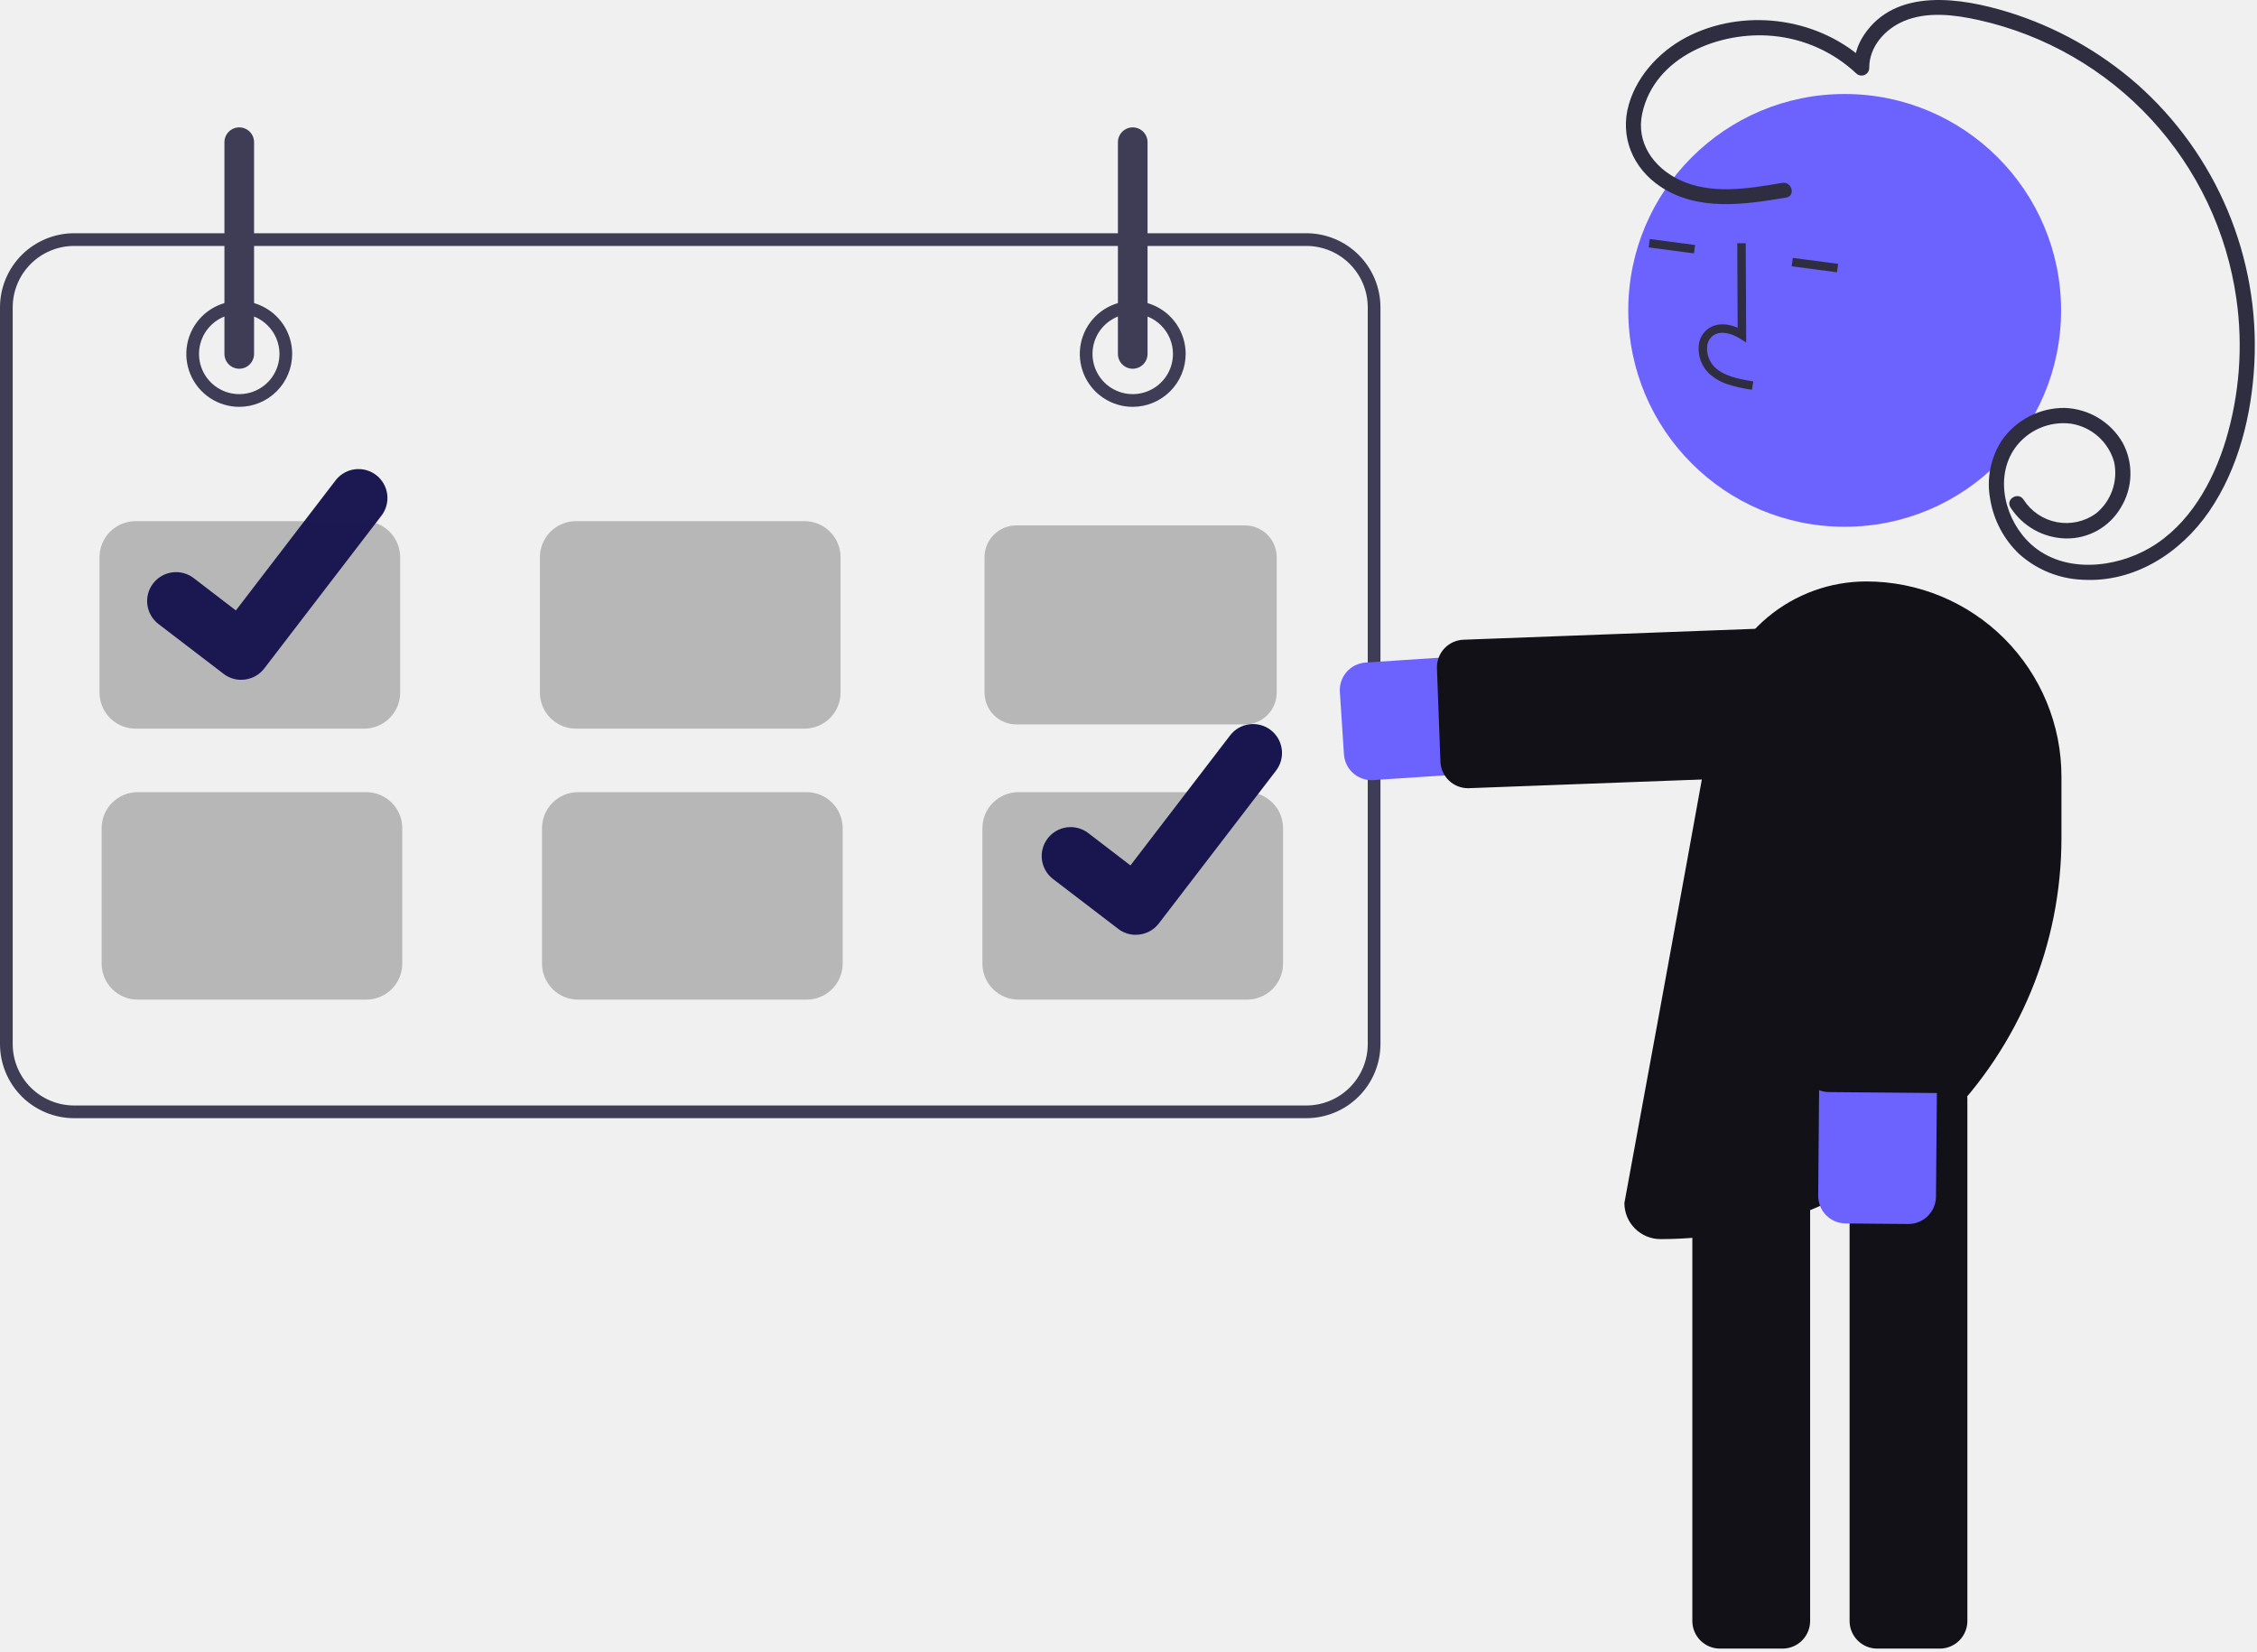
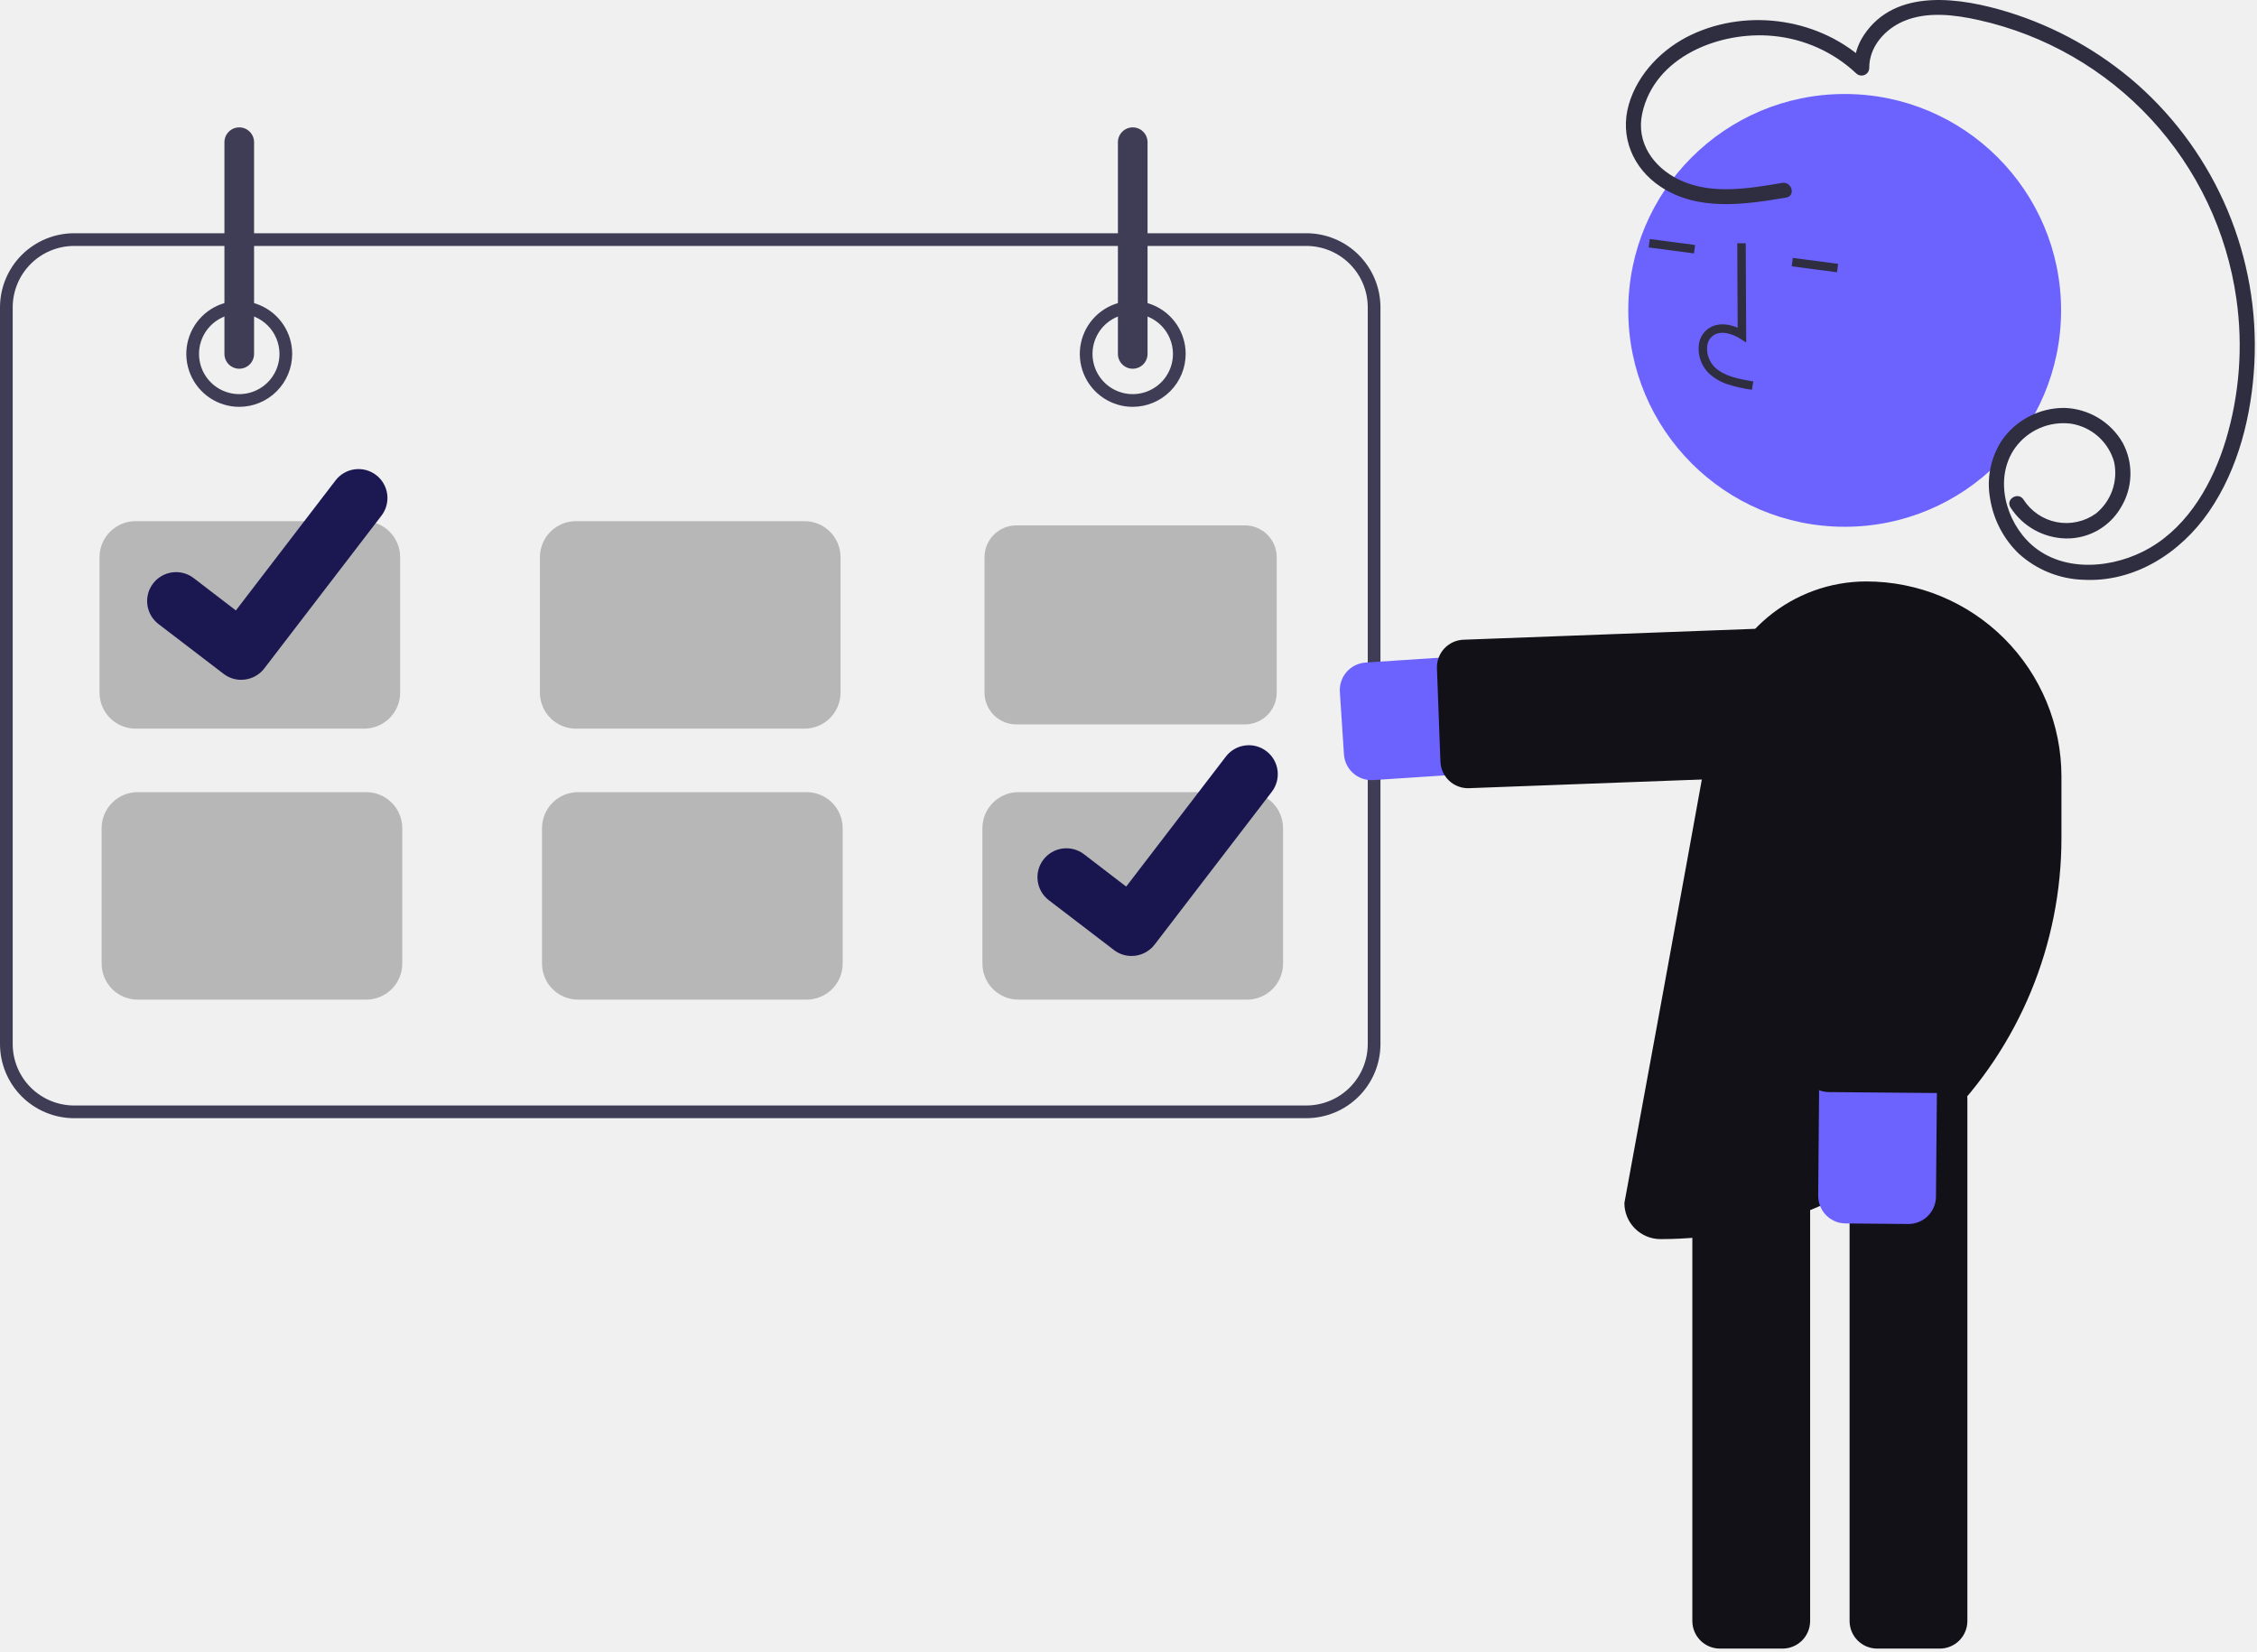
<svg xmlns="http://www.w3.org/2000/svg" width="533" height="390" viewBox="0 0 533 390" fill="none">
  <g id="undraw_schedule_meeting_52nu 1" clip-path="url(#clip0)">
    <g id="man-pointing">
      <path id="Vector" d="M308.5 264.084H17.5C12.86 264.078 8.412 262.233 5.131 258.952C1.851 255.671 0.005 251.223 0 246.584V72.584C0.005 67.944 1.851 63.496 5.131 60.215C8.412 56.934 12.86 55.089 17.5 55.084H308.5C313.14 55.089 317.588 56.934 320.869 60.215C324.149 63.496 325.995 67.944 326 72.584V246.584C325.995 251.223 324.149 255.671 320.869 258.952C317.588 262.233 313.14 264.078 308.5 264.084ZM17.5 58.084C13.656 58.088 9.97 59.617 7.252 62.335C4.534 65.054 3.004 68.739 3 72.584V246.584C3.004 250.428 4.534 254.113 7.252 256.832C9.97 259.55 13.656 261.079 17.5 261.084H308.5C312.344 261.079 316.03 259.55 318.748 256.832C321.466 254.113 322.996 250.428 323 246.584V72.584C322.996 68.739 321.466 65.054 318.748 62.335C316.03 59.617 312.344 58.088 308.5 58.084H17.5Z" fill="#3F3D56" />
      <path id="Vector_2" d="M323.87 184.247C322.218 184.245 320.628 183.615 319.423 182.484C318.218 181.354 317.488 179.808 317.38 178.16L316.413 163.401C316.3 161.677 316.877 159.979 318.016 158.68C319.155 157.382 320.763 156.588 322.487 156.475L438.114 148.903C441.793 148.665 445.417 149.897 448.188 152.33C450.959 154.762 452.651 158.195 452.892 161.874C453.133 165.553 451.903 169.177 449.473 171.95C447.043 174.723 443.611 176.418 439.932 176.661L324.305 184.233C324.16 184.242 324.014 184.247 323.87 184.247Z" fill="#6C63FF" />
      <path id="Vector_3" d="M346.67 186.15C344.985 186.147 343.367 185.493 342.155 184.324C340.942 183.155 340.228 181.562 340.163 179.879L339.34 157.836C339.308 156.981 339.444 156.128 339.742 155.326C340.04 154.524 340.492 153.789 341.074 153.162C341.656 152.535 342.356 152.029 343.133 151.672C343.911 151.316 344.751 151.116 345.605 151.084L440.689 147.53C442.415 147.466 444.096 148.09 445.362 149.265C446.629 150.44 447.376 152.07 447.441 153.796L448.265 175.84C448.297 176.695 448.16 177.547 447.862 178.349C447.565 179.151 447.112 179.886 446.53 180.513C445.948 181.14 445.249 181.647 444.471 182.003C443.694 182.36 442.854 182.56 441.999 182.592L346.916 186.145C346.834 186.149 346.751 186.15 346.67 186.15Z" fill="#121117" />
-       <path id="Vector_4" d="M458.092 389.352H443.301C441.574 389.35 439.919 388.663 438.698 387.442C437.477 386.221 436.79 384.565 436.788 382.838V259.569C436.79 257.842 437.477 256.186 438.698 254.965C439.919 253.744 441.574 253.057 443.301 253.055H458.092C459.819 253.057 461.474 253.744 462.695 254.965C463.916 256.186 464.603 257.842 464.605 259.569V382.838C464.603 384.565 463.916 386.221 462.695 387.442C461.474 388.663 459.819 389.35 458.092 389.352V389.352Z" fill="#121117" />
-       <path id="Vector_5" d="M420.957 389.352H406.167C404.44 389.35 402.784 388.663 401.563 387.442C400.342 386.221 399.655 384.565 399.653 382.838V259.569C399.655 257.842 400.342 256.186 401.563 254.965C402.784 253.744 404.44 253.057 406.167 253.055H420.957C422.684 253.057 424.339 253.744 425.56 254.965C426.782 256.186 427.468 257.842 427.47 259.569V382.838C427.468 384.565 426.782 386.221 425.56 387.442C424.339 388.663 422.684 389.35 420.957 389.352V389.352Z" fill="#121117" />
+       <path id="Vector_4" d="M458.092 389.352H443.301C441.574 389.35 439.919 388.663 438.698 387.442C437.477 386.221 436.79 384.565 436.788 382.838V259.569C436.79 257.842 437.477 256.186 438.698 254.965C439.919 253.744 441.574 253.057 443.301 253.055H458.092C459.819 253.057 461.474 253.744 462.695 254.965C463.916 256.186 464.603 257.842 464.605 259.569V382.838C464.603 384.565 463.916 386.221 462.695 387.442C461.474 388.663 459.819 389.35 458.092 389.352Z" fill="#121117" />
+       <path id="Vector_5" d="M420.957 389.352H406.167C404.44 389.35 402.784 388.663 401.563 387.442C400.342 386.221 399.655 384.565 399.653 382.838V259.569C399.655 257.842 400.342 256.186 401.563 254.965C402.784 253.744 404.44 253.057 406.167 253.055H420.957C422.684 253.057 424.339 253.744 425.56 254.965C426.782 256.186 427.468 257.842 427.47 259.569V382.838C427.468 384.565 426.782 386.221 425.56 387.442C424.339 388.663 422.684 389.35 420.957 389.352Z" fill="#121117" />
      <path id="Vector_6" d="M435.628 124.41C463.853 124.41 486.734 101.529 486.734 73.304C486.734 45.08 463.853 22.199 435.628 22.199C407.403 22.199 384.522 45.08 384.522 73.304C384.522 101.529 407.403 124.41 435.628 124.41Z" fill="#6C63FF" />
-       <path id="Vector_7" d="M407.965 90.754C406.321 90.214 404.812 89.328 403.539 88.156C402.696 87.319 402.045 86.308 401.634 85.193C401.222 84.079 401.059 82.888 401.157 81.703C401.21 80.86 401.458 80.04 401.881 79.308C402.304 78.576 402.89 77.951 403.594 77.484C405.422 76.311 407.866 76.308 410.355 77.404L410.261 57.453L412.265 57.444L412.375 80.898L410.831 79.927C409.041 78.803 406.483 78.011 404.676 79.171C404.23 79.477 403.86 79.882 403.595 80.355C403.331 80.827 403.179 81.354 403.152 81.895C403.084 82.777 403.207 83.663 403.513 84.494C403.819 85.324 404.3 86.078 404.923 86.706C407.136 88.82 410.365 89.481 414.047 90.072L413.729 92.05C411.773 91.791 409.844 91.357 407.965 90.754V90.754Z" fill="#2F2E41" />
+       <path id="Vector_7" d="M407.965 90.754C406.321 90.214 404.812 89.328 403.539 88.156C402.696 87.319 402.045 86.308 401.634 85.193C401.222 84.079 401.059 82.888 401.157 81.703C401.21 80.86 401.458 80.04 401.881 79.308C402.304 78.576 402.89 77.951 403.594 77.484C405.422 76.311 407.866 76.308 410.355 77.404L410.261 57.453L412.265 57.444L412.375 80.898L410.831 79.927C409.041 78.803 406.483 78.011 404.676 79.171C404.23 79.477 403.86 79.882 403.595 80.355C403.331 80.827 403.179 81.354 403.152 81.895C403.084 82.777 403.207 83.663 403.513 84.494C403.819 85.324 404.3 86.078 404.923 86.706C407.136 88.82 410.365 89.481 414.047 90.072L413.729 92.05C411.773 91.791 409.844 91.357 407.965 90.754Z" fill="#2F2E41" />
      <path id="Vector_8" d="M389.602 56.448L389.34 58.434L400.041 59.847L400.303 57.861L389.602 56.448Z" fill="#2F2E41" />
      <path id="Vector_9" d="M423.379 60.905L423.116 62.892L433.817 64.305L434.08 62.318L423.379 60.905Z" fill="#2F2E41" />
-       <path id="Vector_10" d="M392.123 292.642H392.123C389.865 292.64 387.7 291.741 386.103 290.145C384.506 288.548 383.608 286.383 383.606 284.125C383.606 284.125 397.185 210.447 404.945 167.264C406.453 158.867 410.865 151.267 417.409 145.794C423.953 140.32 432.213 137.321 440.744 137.321H440.744C452.964 137.321 464.683 142.175 473.324 150.816C481.965 159.457 486.819 171.176 486.819 183.396V197.946C486.819 223.061 476.843 247.147 459.084 264.906C441.325 282.665 417.238 292.642 392.123 292.642V292.642Z" fill="#121117" />
+       <path id="Vector_10" d="M392.123 292.642H392.123C389.865 292.64 387.7 291.741 386.103 290.145C384.506 288.548 383.608 286.383 383.606 284.125C383.606 284.125 397.185 210.447 404.945 167.264C406.453 158.867 410.865 151.267 417.409 145.794C423.953 140.32 432.213 137.321 440.744 137.321H440.744C452.964 137.321 464.683 142.175 473.324 150.816C481.965 159.457 486.819 171.176 486.819 183.396V197.946C486.819 223.061 476.843 247.147 459.084 264.906C441.325 282.665 417.238 292.642 392.123 292.642Z" fill="#121117" />
      <path id="Vector_11" d="M456.601 285.267C456.077 286.41 455.234 287.377 454.173 288.052C453.112 288.727 451.879 289.081 450.621 289.072L435.831 288.943C434.976 288.936 434.131 288.76 433.343 288.426C432.556 288.092 431.842 287.606 431.242 286.996C430.643 286.386 430.169 285.663 429.849 284.87C429.529 284.077 429.367 283.229 429.375 282.373L430.38 166.503C430.394 164.676 430.769 162.87 431.482 161.188C432.195 159.506 433.233 157.98 434.536 156.699C435.838 155.418 437.381 154.406 439.075 153.722C440.769 153.037 442.581 152.693 444.408 152.708C446.235 152.724 448.041 153.1 449.723 153.814C451.405 154.528 452.929 155.566 454.21 156.87C455.49 158.173 456.501 159.716 457.185 161.411C457.869 163.105 458.212 164.918 458.195 166.745L457.191 282.615C457.184 283.53 456.983 284.434 456.601 285.267Z" fill="#6C63FF" />
-       <path id="Vector_12" d="M463.135 254.334C462.611 255.477 461.768 256.445 460.707 257.12C459.646 257.795 458.412 258.149 457.155 258.139L431.893 257.92C430.166 257.903 428.517 257.202 427.306 255.97C426.096 254.739 425.424 253.077 425.437 251.35L426.262 156.204C426.269 155.349 426.445 154.503 426.779 153.716C427.113 152.929 427.599 152.215 428.209 151.615C428.819 151.016 429.541 150.542 430.335 150.222C431.128 149.901 431.976 149.74 432.831 149.748L458.093 149.966C458.948 149.974 459.794 150.15 460.581 150.484C461.368 150.818 462.082 151.304 462.682 151.914C463.281 152.524 463.755 153.246 464.075 154.039C464.396 154.832 464.557 155.681 464.549 156.536L463.724 251.682C463.717 252.598 463.516 253.502 463.135 254.334V254.334Z" fill="#121117" />
+       <path id="Vector_12" d="M463.135 254.334C462.611 255.477 461.768 256.445 460.707 257.12C459.646 257.795 458.412 258.149 457.155 258.139L431.893 257.92C430.166 257.903 428.517 257.202 427.306 255.97C426.096 254.739 425.424 253.077 425.437 251.35L426.262 156.204C426.269 155.349 426.445 154.503 426.779 153.716C427.113 152.929 427.599 152.215 428.209 151.615C428.819 151.016 429.541 150.542 430.335 150.222C431.128 149.901 431.976 149.74 432.831 149.748L458.093 149.966C458.948 149.974 459.794 150.15 460.581 150.484C461.368 150.818 462.082 151.304 462.682 151.914C463.281 152.524 463.755 153.246 464.075 154.039C464.396 154.832 464.557 155.681 464.549 156.536L463.724 251.682C463.717 252.598 463.516 253.502 463.135 254.334Z" fill="#121117" />
      <path id="Vector_13" d="M420.877 43.19C412.913 44.542 404.021 46.087 396.432 42.394C390.459 39.487 386.352 33.682 387.807 26.86C390.702 13.284 406.244 7.282 418.735 8.494C426.08 9.179 432.987 12.294 438.365 17.345C438.62 17.586 438.939 17.749 439.285 17.813C439.63 17.877 439.986 17.839 440.311 17.705C440.635 17.57 440.914 17.345 441.113 17.055C441.312 16.766 441.423 16.425 441.432 16.074C441.379 11.065 445.127 6.884 449.568 4.997C455.128 2.635 461.588 3.479 467.302 4.743C482.937 8.23 497.137 16.403 508.007 28.17C518.876 39.937 525.898 54.739 528.136 70.601C529.728 81.768 528.874 93.147 525.635 103.952C522.604 113.911 517.005 123.921 507.787 129.34C499.481 134.223 487.402 135.48 479.737 128.63C473.597 123.142 470.83 112.884 475.867 105.785C477.351 103.727 479.365 102.108 481.694 101.101C484.024 100.094 486.582 99.736 489.098 100.065C491.478 100.441 493.7 101.492 495.501 103.093C497.301 104.695 498.604 106.779 499.256 109.098C499.734 111.326 499.586 113.642 498.83 115.791C498.073 117.94 496.737 119.838 494.968 121.274C493.647 122.224 492.145 122.894 490.556 123.245C488.967 123.596 487.322 123.62 485.724 123.314C484.125 123.009 482.605 122.382 481.257 121.47C479.908 120.558 478.76 119.382 477.881 118.012C476.66 116.053 473.55 117.855 474.778 119.826C476.188 122.031 478.12 123.855 480.403 125.136C482.686 126.416 485.249 127.114 487.866 127.167C490.475 127.215 493.049 126.568 495.325 125.294C497.601 124.019 499.498 122.162 500.82 119.913C502.238 117.618 503.027 114.99 503.107 112.293C503.187 109.597 502.555 106.927 501.275 104.552C499.875 102.13 497.881 100.105 495.481 98.668C493.081 97.231 490.355 96.429 487.559 96.339C484.659 96.316 481.797 96.999 479.219 98.329C476.642 99.659 474.426 101.595 472.764 103.972C470.074 108.084 469.082 113.078 469.996 117.906C470.805 122.816 473.182 127.333 476.771 130.781C480.925 134.541 486.273 136.716 491.873 136.923C504.058 137.618 514.935 130.598 521.656 120.841C528.63 110.716 531.748 98.01 532.376 85.863C533.017 73.483 530.856 61.117 526.056 49.687C521.256 38.257 513.939 28.057 504.651 19.846C495.817 12.114 485.457 6.326 474.242 2.856C463.141 -0.545 447.641 -3.024 440.144 8.319C438.619 10.616 437.816 13.317 437.839 16.074L440.906 14.803C430.059 4.439 413.008 1.819 399.464 8.191C392.661 11.391 386.764 17.341 384.649 24.678C382.456 32.291 385.628 39.763 392.135 44.08C400.99 49.956 411.971 48.329 421.832 46.655C424.108 46.269 423.143 42.805 420.877 43.19V43.19Z" fill="#2F2E41" />
-       <path id="Vector_14" d="M56.5 96.084C54.028 96.084 51.611 95.35 49.555 93.977C47.5 92.603 45.898 90.651 44.952 88.367C44.005 86.083 43.758 83.57 44.24 81.145C44.722 78.72 45.913 76.493 47.661 74.745C49.409 72.997 51.637 71.806 54.061 71.324C56.486 70.841 58.999 71.089 61.284 72.035C63.568 72.981 65.52 74.583 66.893 76.639C68.267 78.695 69 81.111 69 83.584C68.996 86.898 67.678 90.075 65.335 92.418C62.991 94.762 59.814 96.08 56.5 96.084V96.084ZM56.5 74.084C54.621 74.084 52.784 74.641 51.222 75.685C49.66 76.728 48.442 78.212 47.723 79.948C47.004 81.684 46.816 83.594 47.182 85.437C47.549 87.28 48.454 88.972 49.782 90.301C51.111 91.63 52.804 92.534 54.647 92.901C56.489 93.268 58.4 93.079 60.136 92.36C61.871 91.641 63.355 90.424 64.399 88.862C65.443 87.299 66 85.463 66 83.584C65.997 81.065 64.995 78.65 63.214 76.869C61.433 75.088 59.019 74.086 56.5 74.084Z" fill="#3F3D56" />
-       <path id="Vector_15" d="M267.5 96.084C265.028 96.084 262.611 95.35 260.555 93.977C258.5 92.603 256.898 90.651 255.951 88.367C255.005 86.083 254.758 83.57 255.24 81.145C255.723 78.72 256.913 76.493 258.661 74.745C260.409 72.997 262.637 71.806 265.061 71.324C267.486 70.841 269.999 71.089 272.284 72.035C274.568 72.981 276.52 74.583 277.893 76.639C279.267 78.695 280 81.111 280 83.584C279.996 86.898 278.678 90.075 276.335 92.418C273.991 94.762 270.814 96.08 267.5 96.084V96.084ZM267.5 74.084C265.621 74.084 263.784 74.641 262.222 75.685C260.66 76.728 259.442 78.212 258.723 79.948C258.004 81.684 257.816 83.594 258.183 85.437C258.549 87.28 259.454 88.972 260.782 90.301C262.111 91.63 263.804 92.534 265.647 92.901C267.489 93.268 269.4 93.079 271.136 92.36C272.871 91.641 274.355 90.424 275.399 88.862C276.443 87.299 277 85.463 277 83.584C276.997 81.065 275.995 78.65 274.214 76.869C272.433 75.088 270.019 74.086 267.5 74.084V74.084Z" fill="#3F3D56" />
-       <path id="Vector_16" d="M86 172.084H32C29.747 172.081 27.586 171.185 25.993 169.591C24.399 167.998 23.503 165.837 23.5 163.584V131.584C23.503 129.33 24.399 127.17 25.993 125.576C27.586 123.983 29.747 123.086 32 123.084H86C88.254 123.086 90.414 123.983 92.007 125.576C93.601 127.17 94.497 129.33 94.5 131.584V163.584C94.497 165.837 93.601 167.998 92.007 169.591C90.414 171.185 88.254 172.081 86 172.084V172.084Z" fill="#B8B7B7" />
-       <path id="Vector_17" d="M190 172.084H136C133.746 172.081 131.586 171.185 129.993 169.591C128.399 167.998 127.503 165.837 127.5 163.584V131.584C127.503 129.33 128.399 127.17 129.993 125.576C131.586 123.983 133.746 123.086 136 123.084H190C192.254 123.086 194.414 123.983 196.007 125.576C197.601 127.17 198.497 129.33 198.5 131.584V163.584C198.497 165.837 197.601 167.998 196.007 169.591C194.414 171.185 192.254 172.081 190 172.084V172.084Z" fill="#B8B7B7" />
+       <path id="Vector_14" d="M56.5 96.084C54.028 96.084 51.611 95.35 49.555 93.977C47.5 92.603 45.898 90.651 44.952 88.367C44.005 86.083 43.758 83.57 44.24 81.145C44.722 78.72 45.913 76.493 47.661 74.745C49.409 72.997 51.637 71.806 54.061 71.324C56.486 70.841 58.999 71.089 61.284 72.035C63.568 72.981 65.52 74.583 66.893 76.639C68.267 78.695 69 81.111 69 83.584C68.996 86.898 67.678 90.075 65.335 92.418C62.991 94.762 59.814 96.08 56.5 96.084ZM56.5 74.084C54.621 74.084 52.784 74.641 51.222 75.685C49.66 76.728 48.442 78.212 47.723 79.948C47.004 81.684 46.816 83.594 47.182 85.437C47.549 87.28 48.454 88.972 49.782 90.301C51.111 91.63 52.804 92.534 54.647 92.901C56.489 93.268 58.4 93.079 60.136 92.36C61.871 91.641 63.355 90.424 64.399 88.862C65.443 87.299 66 85.463 66 83.584C65.997 81.065 64.995 78.65 63.214 76.869C61.433 75.088 59.019 74.086 56.5 74.084Z" fill="#3F3D56" />
+       <path id="Vector_15" d="M267.5 96.084C265.028 96.084 262.611 95.35 260.555 93.977C258.5 92.603 256.898 90.651 255.951 88.367C255.005 86.083 254.758 83.57 255.24 81.145C255.723 78.72 256.913 76.493 258.661 74.745C260.409 72.997 262.637 71.806 265.061 71.324C267.486 70.841 269.999 71.089 272.284 72.035C274.568 72.981 276.52 74.583 277.893 76.639C279.267 78.695 280 81.111 280 83.584C279.996 86.898 278.678 90.075 276.335 92.418C273.991 94.762 270.814 96.08 267.5 96.084ZM267.5 74.084C265.621 74.084 263.784 74.641 262.222 75.685C260.66 76.728 259.442 78.212 258.723 79.948C258.004 81.684 257.816 83.594 258.183 85.437C258.549 87.28 259.454 88.972 260.782 90.301C262.111 91.63 263.804 92.534 265.647 92.901C267.489 93.268 269.4 93.079 271.136 92.36C272.871 91.641 274.355 90.424 275.399 88.862C276.443 87.299 277 85.463 277 83.584C276.997 81.065 275.995 78.65 274.214 76.869C272.433 75.088 270.019 74.086 267.5 74.084Z" fill="#3F3D56" />
+       <path id="Vector_16" d="M86 172.084H32C29.747 172.081 27.586 171.185 25.993 169.591C24.399 167.998 23.503 165.837 23.5 163.584V131.584C23.503 129.33 24.399 127.17 25.993 125.576C27.586 123.983 29.747 123.086 32 123.084H86C88.254 123.086 90.414 123.983 92.007 125.576C93.601 127.17 94.497 129.33 94.5 131.584V163.584C94.497 165.837 93.601 167.998 92.007 169.591C90.414 171.185 88.254 172.081 86 172.084Z" fill="#B8B7B7" />
+       <path id="Vector_17" d="M190 172.084H136C133.746 172.081 131.586 171.185 129.993 169.591C128.399 167.998 127.503 165.837 127.5 163.584V131.584C127.503 129.33 128.399 127.17 129.993 125.576C131.586 123.983 133.746 123.086 136 123.084H190C192.254 123.086 194.414 123.983 196.007 125.576C197.601 127.17 198.497 129.33 198.5 131.584V163.584C198.497 165.837 197.601 167.998 196.007 169.591C194.414 171.185 192.254 172.081 190 172.084Z" fill="#B8B7B7" />
      <path id="Vector_18" d="M240 124.084C238.012 124.086 236.105 124.877 234.699 126.283C233.293 127.689 232.502 129.595 232.5 131.584V163.584C232.502 165.572 233.293 167.478 234.699 168.884C236.105 170.291 238.012 171.081 240 171.084H294C295.988 171.081 297.895 170.291 299.301 168.884C300.707 167.478 301.498 165.572 301.5 163.584V131.584C301.498 129.595 300.707 127.689 299.301 126.283C297.895 124.877 295.988 124.086 294 124.084H240Z" fill="#B8B7B7" />
-       <path id="Vector_19" d="M86.5 236.084H32.5C30.247 236.081 28.086 235.185 26.493 233.591C24.899 231.998 24.003 229.837 24 227.584V195.584C24.003 193.33 24.899 191.17 26.493 189.576C28.086 187.983 30.247 187.086 32.5 187.084H86.5C88.754 187.086 90.914 187.983 92.507 189.576C94.101 191.17 94.997 193.33 95 195.584V227.584C94.997 229.837 94.101 231.998 92.507 233.591C90.914 235.185 88.754 236.081 86.5 236.084V236.084Z" fill="#B8B7B7" />
-       <path id="Vector_20" d="M190.5 236.084H136.5C134.246 236.081 132.086 235.185 130.493 233.591C128.899 231.998 128.003 229.837 128 227.584V195.584C128.003 193.33 128.899 191.17 130.493 189.576C132.086 187.983 134.246 187.086 136.5 187.084H190.5C192.754 187.086 194.914 187.983 196.507 189.576C198.101 191.17 198.997 193.33 199 195.584V227.584C198.997 229.837 198.101 231.998 196.507 233.591C194.914 235.185 192.754 236.081 190.5 236.084V236.084Z" fill="#B8B7B7" />
-       <path id="Vector_21" d="M294.5 236.084H240.5C238.246 236.081 236.086 235.185 234.493 233.591C232.899 231.998 232.003 229.837 232 227.584V195.584C232.003 193.33 232.899 191.17 234.493 189.576C236.086 187.983 238.246 187.086 240.5 187.084H294.5C296.754 187.086 298.914 187.983 300.507 189.576C302.101 191.17 302.997 193.33 303 195.584V227.584C302.997 229.837 302.101 231.998 300.507 233.591C298.914 235.185 296.754 236.081 294.5 236.084V236.084Z" fill="#B8B7B7" />
-       <path id="Vector_22" d="M56.5 87.084C55.572 87.082 54.682 86.713 54.026 86.057C53.37 85.401 53.001 84.511 53 83.584V33.584C53 32.655 53.369 31.765 54.025 31.109C54.681 30.452 55.572 30.084 56.5 30.084C57.428 30.084 58.319 30.452 58.975 31.109C59.631 31.765 60 32.655 60 33.584V83.584C59.999 84.511 59.63 85.401 58.974 86.057C58.318 86.713 57.428 87.082 56.5 87.084V87.084Z" fill="#3F3D56" />
-       <path id="Vector_23" d="M267.5 87.084C266.572 87.082 265.683 86.713 265.026 86.057C264.37 85.401 264.001 84.511 264 83.584V33.584C264 32.655 264.369 31.765 265.025 31.109C265.682 30.452 266.572 30.084 267.5 30.084C268.428 30.084 269.318 30.452 269.975 31.109C270.631 31.765 271 32.655 271 33.584V83.584C270.999 84.511 270.63 85.401 269.974 86.057C269.317 86.713 268.428 87.082 267.5 87.084V87.084Z" fill="#3F3D56" />
+       <path id="Vector_19" d="M86.5 236.084H32.5C30.247 236.081 28.086 235.185 26.493 233.591C24.899 231.998 24.003 229.837 24 227.584V195.584C24.003 193.33 24.899 191.17 26.493 189.576C28.086 187.983 30.247 187.086 32.5 187.084H86.5C88.754 187.086 90.914 187.983 92.507 189.576C94.101 191.17 94.997 193.33 95 195.584V227.584C94.997 229.837 94.101 231.998 92.507 233.591C90.914 235.185 88.754 236.081 86.5 236.084Z" fill="#B8B7B7" />
+       <path id="Vector_20" d="M190.5 236.084H136.5C134.246 236.081 132.086 235.185 130.493 233.591C128.899 231.998 128.003 229.837 128 227.584V195.584C128.003 193.33 128.899 191.17 130.493 189.576C132.086 187.983 134.246 187.086 136.5 187.084H190.5C192.754 187.086 194.914 187.983 196.507 189.576C198.101 191.17 198.997 193.33 199 195.584V227.584C198.997 229.837 198.101 231.998 196.507 233.591C194.914 235.185 192.754 236.081 190.5 236.084Z" fill="#B8B7B7" />
+       <path id="Vector_21" d="M294.5 236.084H240.5C238.246 236.081 236.086 235.185 234.493 233.591C232.899 231.998 232.003 229.837 232 227.584V195.584C232.003 193.33 232.899 191.17 234.493 189.576C236.086 187.983 238.246 187.086 240.5 187.084H294.5C296.754 187.086 298.914 187.983 300.507 189.576C302.101 191.17 302.997 193.33 303 195.584V227.584C302.997 229.837 302.101 231.998 300.507 233.591C298.914 235.185 296.754 236.081 294.5 236.084Z" fill="#B8B7B7" />
+       <path id="Vector_22" d="M56.5 87.084C55.572 87.082 54.682 86.713 54.026 86.057C53.37 85.401 53.001 84.511 53 83.584V33.584C53 32.655 53.369 31.765 54.025 31.109C54.681 30.452 55.572 30.084 56.5 30.084C57.428 30.084 58.319 30.452 58.975 31.109C59.631 31.765 60 32.655 60 33.584V83.584C59.999 84.511 59.63 85.401 58.974 86.057C58.318 86.713 57.428 87.082 56.5 87.084Z" fill="#3F3D56" />
+       <path id="Vector_23" d="M267.5 87.084C266.572 87.082 265.683 86.713 265.026 86.057C264.37 85.401 264.001 84.511 264 83.584V33.584C264 32.655 264.369 31.765 265.025 31.109C265.682 30.452 266.572 30.084 267.5 30.084C268.428 30.084 269.318 30.452 269.975 31.109C270.631 31.765 271 32.655 271 33.584V83.584C270.999 84.511 270.63 85.401 269.974 86.057C269.317 86.713 268.428 87.082 267.5 87.084Z" fill="#3F3D56" />
      <path id="Path 395" d="M56.959 160.555C55.486 160.557 54.053 160.081 52.875 159.198L52.802 159.143L37.421 147.377C35.983 146.274 35.041 144.645 34.804 142.848C34.566 141.051 35.053 139.233 36.156 137.794C37.259 136.356 38.888 135.414 40.685 135.177C42.482 134.939 44.3 135.425 45.739 136.528L55.701 144.168L79.243 113.455C79.788 112.743 80.469 112.146 81.246 111.697C82.023 111.248 82.881 110.956 83.77 110.839C84.66 110.721 85.564 110.78 86.43 111.012C87.297 111.244 88.11 111.644 88.822 112.19L88.824 112.191L88.677 112.394L88.828 112.191C90.264 113.296 91.204 114.924 91.441 116.721C91.678 118.517 91.192 120.334 90.091 121.772L62.401 157.881C61.761 158.713 60.937 159.386 59.994 159.849C59.051 160.311 58.015 160.55 56.965 160.547L56.959 160.555Z" fill="#18154F" fill-opacity="0.98" />
    </g>
-     <path id="tick1" d="M268.214 220.775C266.741 220.777 265.308 220.301 264.13 219.418L264.057 219.363L248.677 207.597C247.238 206.494 246.296 204.865 246.059 203.068C245.821 201.271 246.308 199.453 247.411 198.014C248.514 196.576 250.143 195.634 251.94 195.397C253.737 195.159 255.555 195.646 256.994 196.748L266.956 204.388L290.498 173.675C291.044 172.963 291.724 172.366 292.501 171.917C293.278 171.468 294.136 171.176 295.025 171.059C295.915 170.941 296.819 171 297.685 171.232C298.552 171.464 299.365 171.864 300.077 172.41L300.079 172.412L299.933 172.614L300.083 172.412C301.519 173.516 302.459 175.145 302.696 176.941C302.933 178.737 302.448 180.554 301.346 181.993L273.656 218.101C273.016 218.933 272.192 219.606 271.249 220.069C270.306 220.531 269.27 220.77 268.22 220.767L268.214 220.775Z" fill="#18154F" />
+     <path id="tick1" d="M267.214 225.775C265.741 225.777 264.308 225.301 263.13 224.418L263.057 224.363L247.677 212.597C246.238 211.494 245.296 209.865 245.059 208.068C244.821 206.271 245.308 204.453 246.411 203.014C247.514 201.576 249.143 200.634 250.94 200.397C252.737 200.159 254.555 200.646 255.994 201.748L265.956 209.388L289.498 178.675C290.044 177.963 290.724 177.366 291.501 176.917C292.278 176.468 293.136 176.176 294.025 176.059C294.915 175.941 295.819 176 296.685 176.232C297.552 176.464 298.365 176.864 299.077 177.41L299.079 177.412L298.933 177.614L299.083 177.412C300.519 178.516 301.459 180.145 301.696 181.941C301.933 183.737 301.448 185.554 300.346 186.993L272.656 223.101C272.016 223.933 271.192 224.606 270.249 225.069C269.306 225.531 268.27 225.77 267.22 225.767L267.214 225.775Z" fill="#18154F" />
  </g>
  <defs>
    <clipPath id="clip0">
      <rect width="532.485" height="389.352" fill="white" />
    </clipPath>
  </defs>
</svg>
